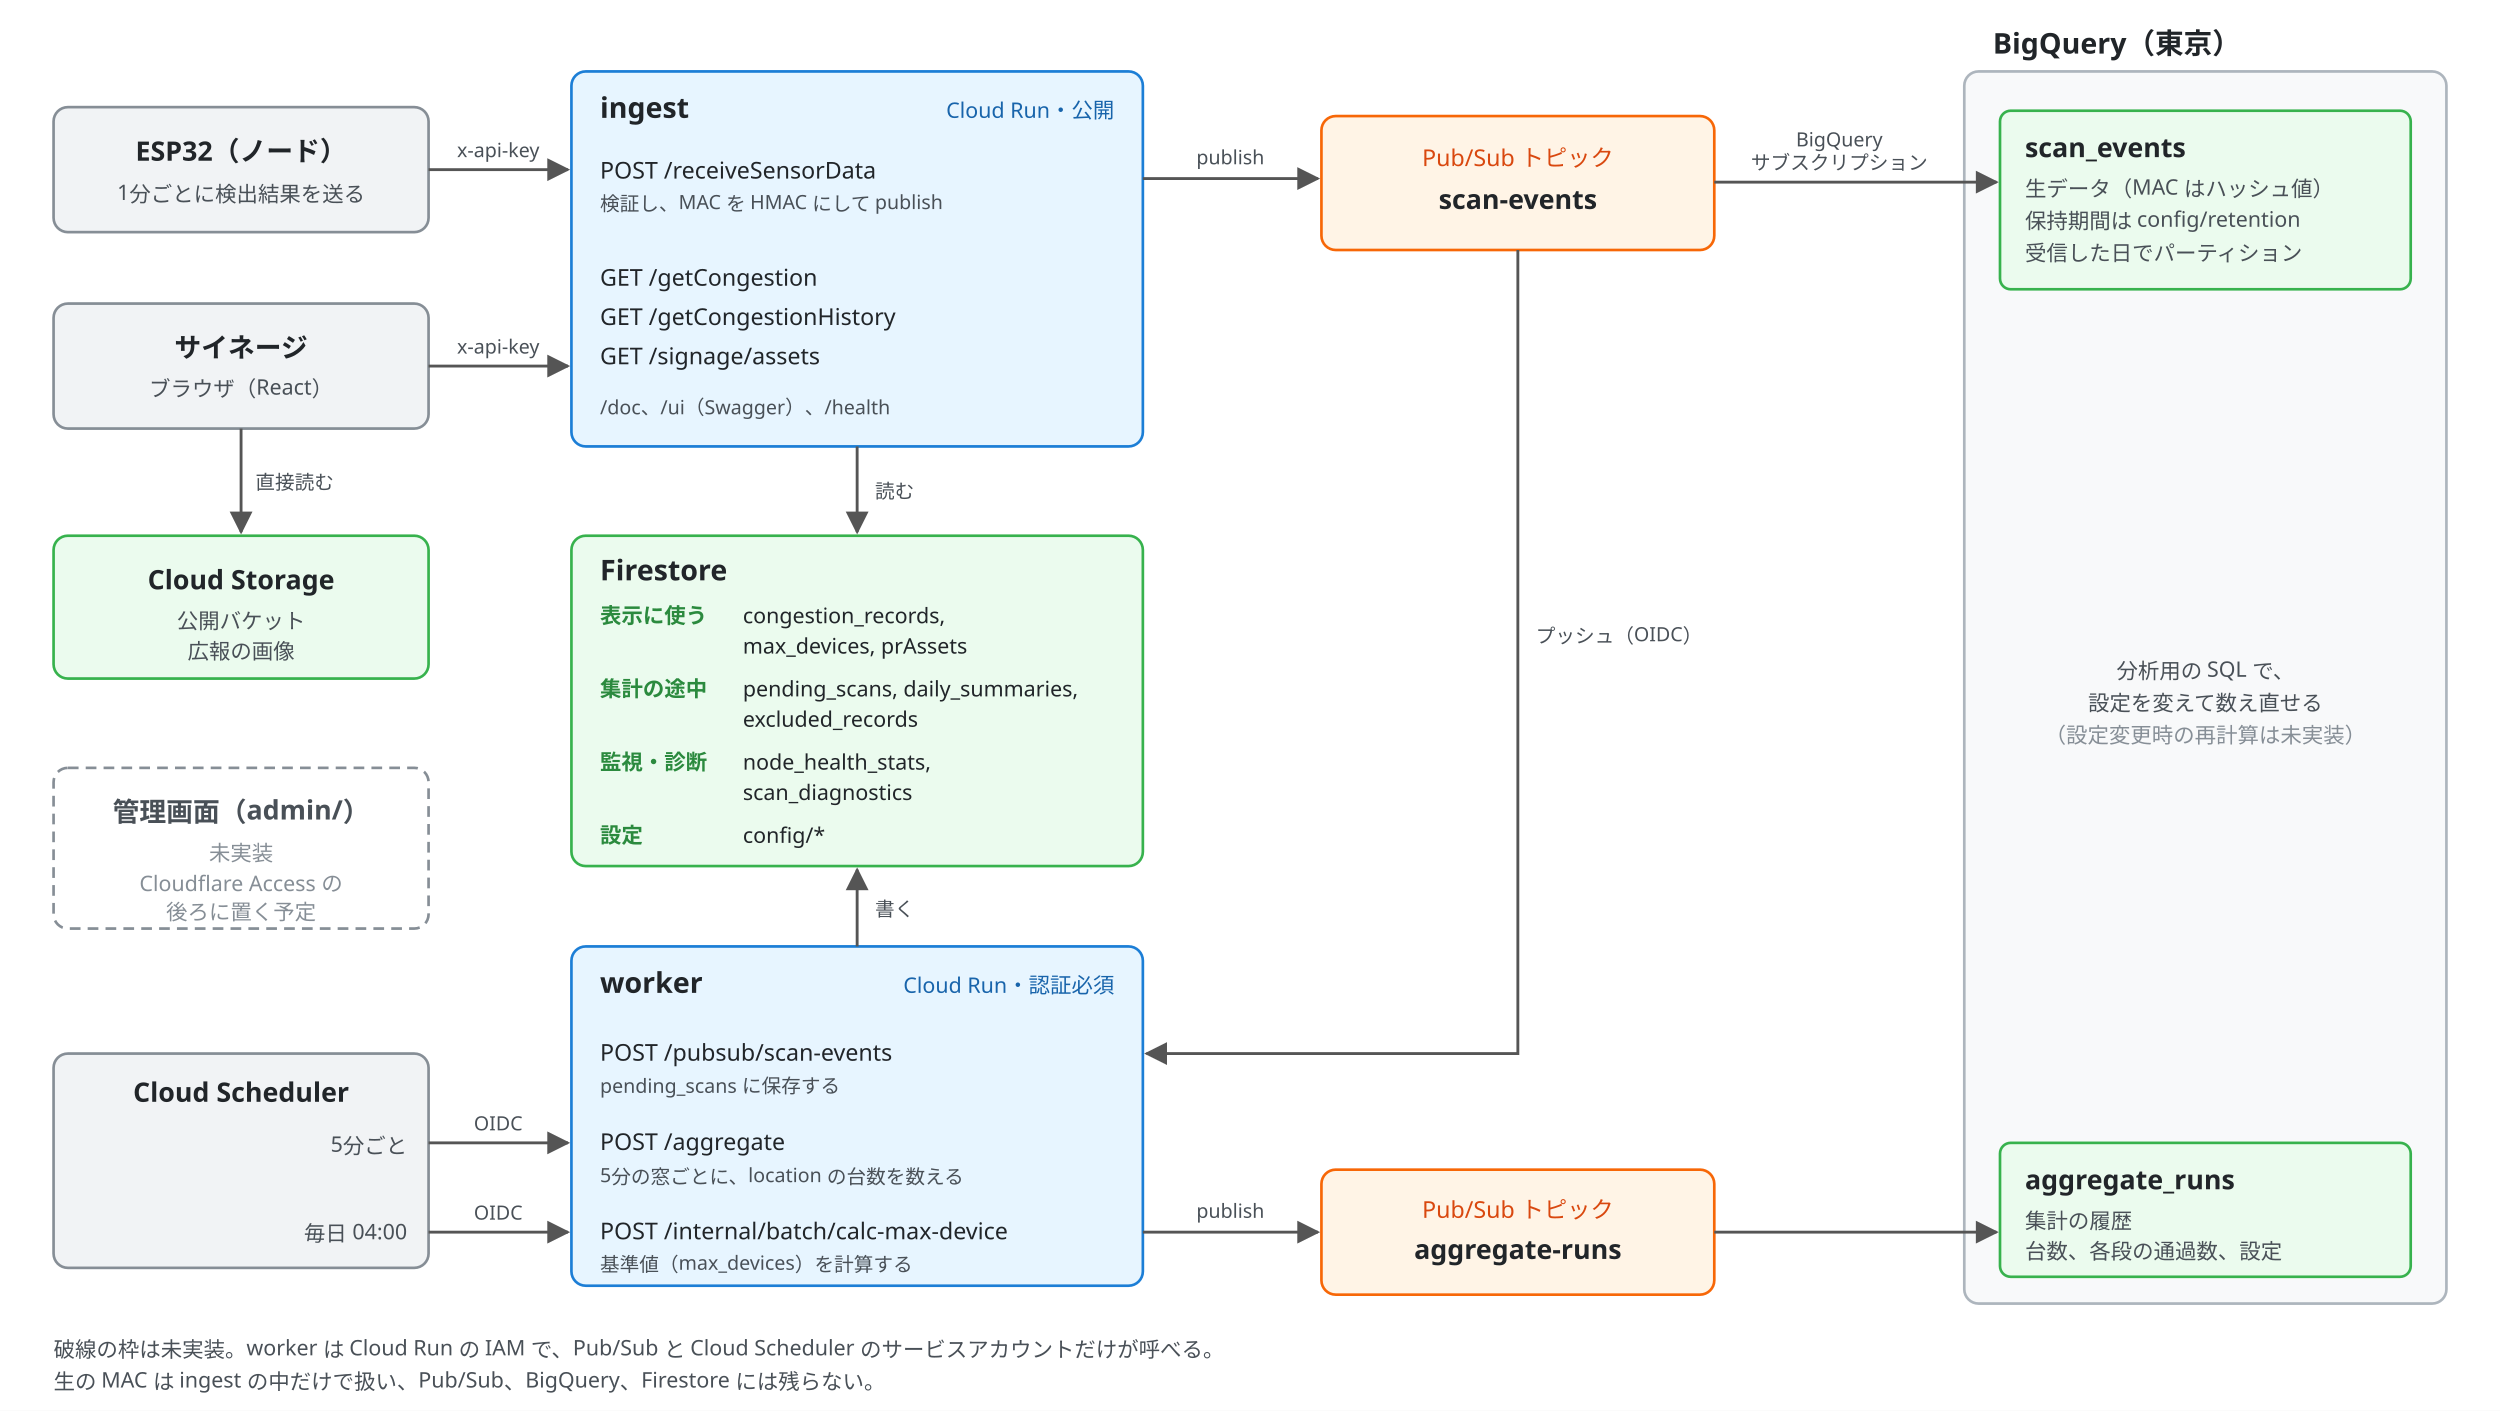
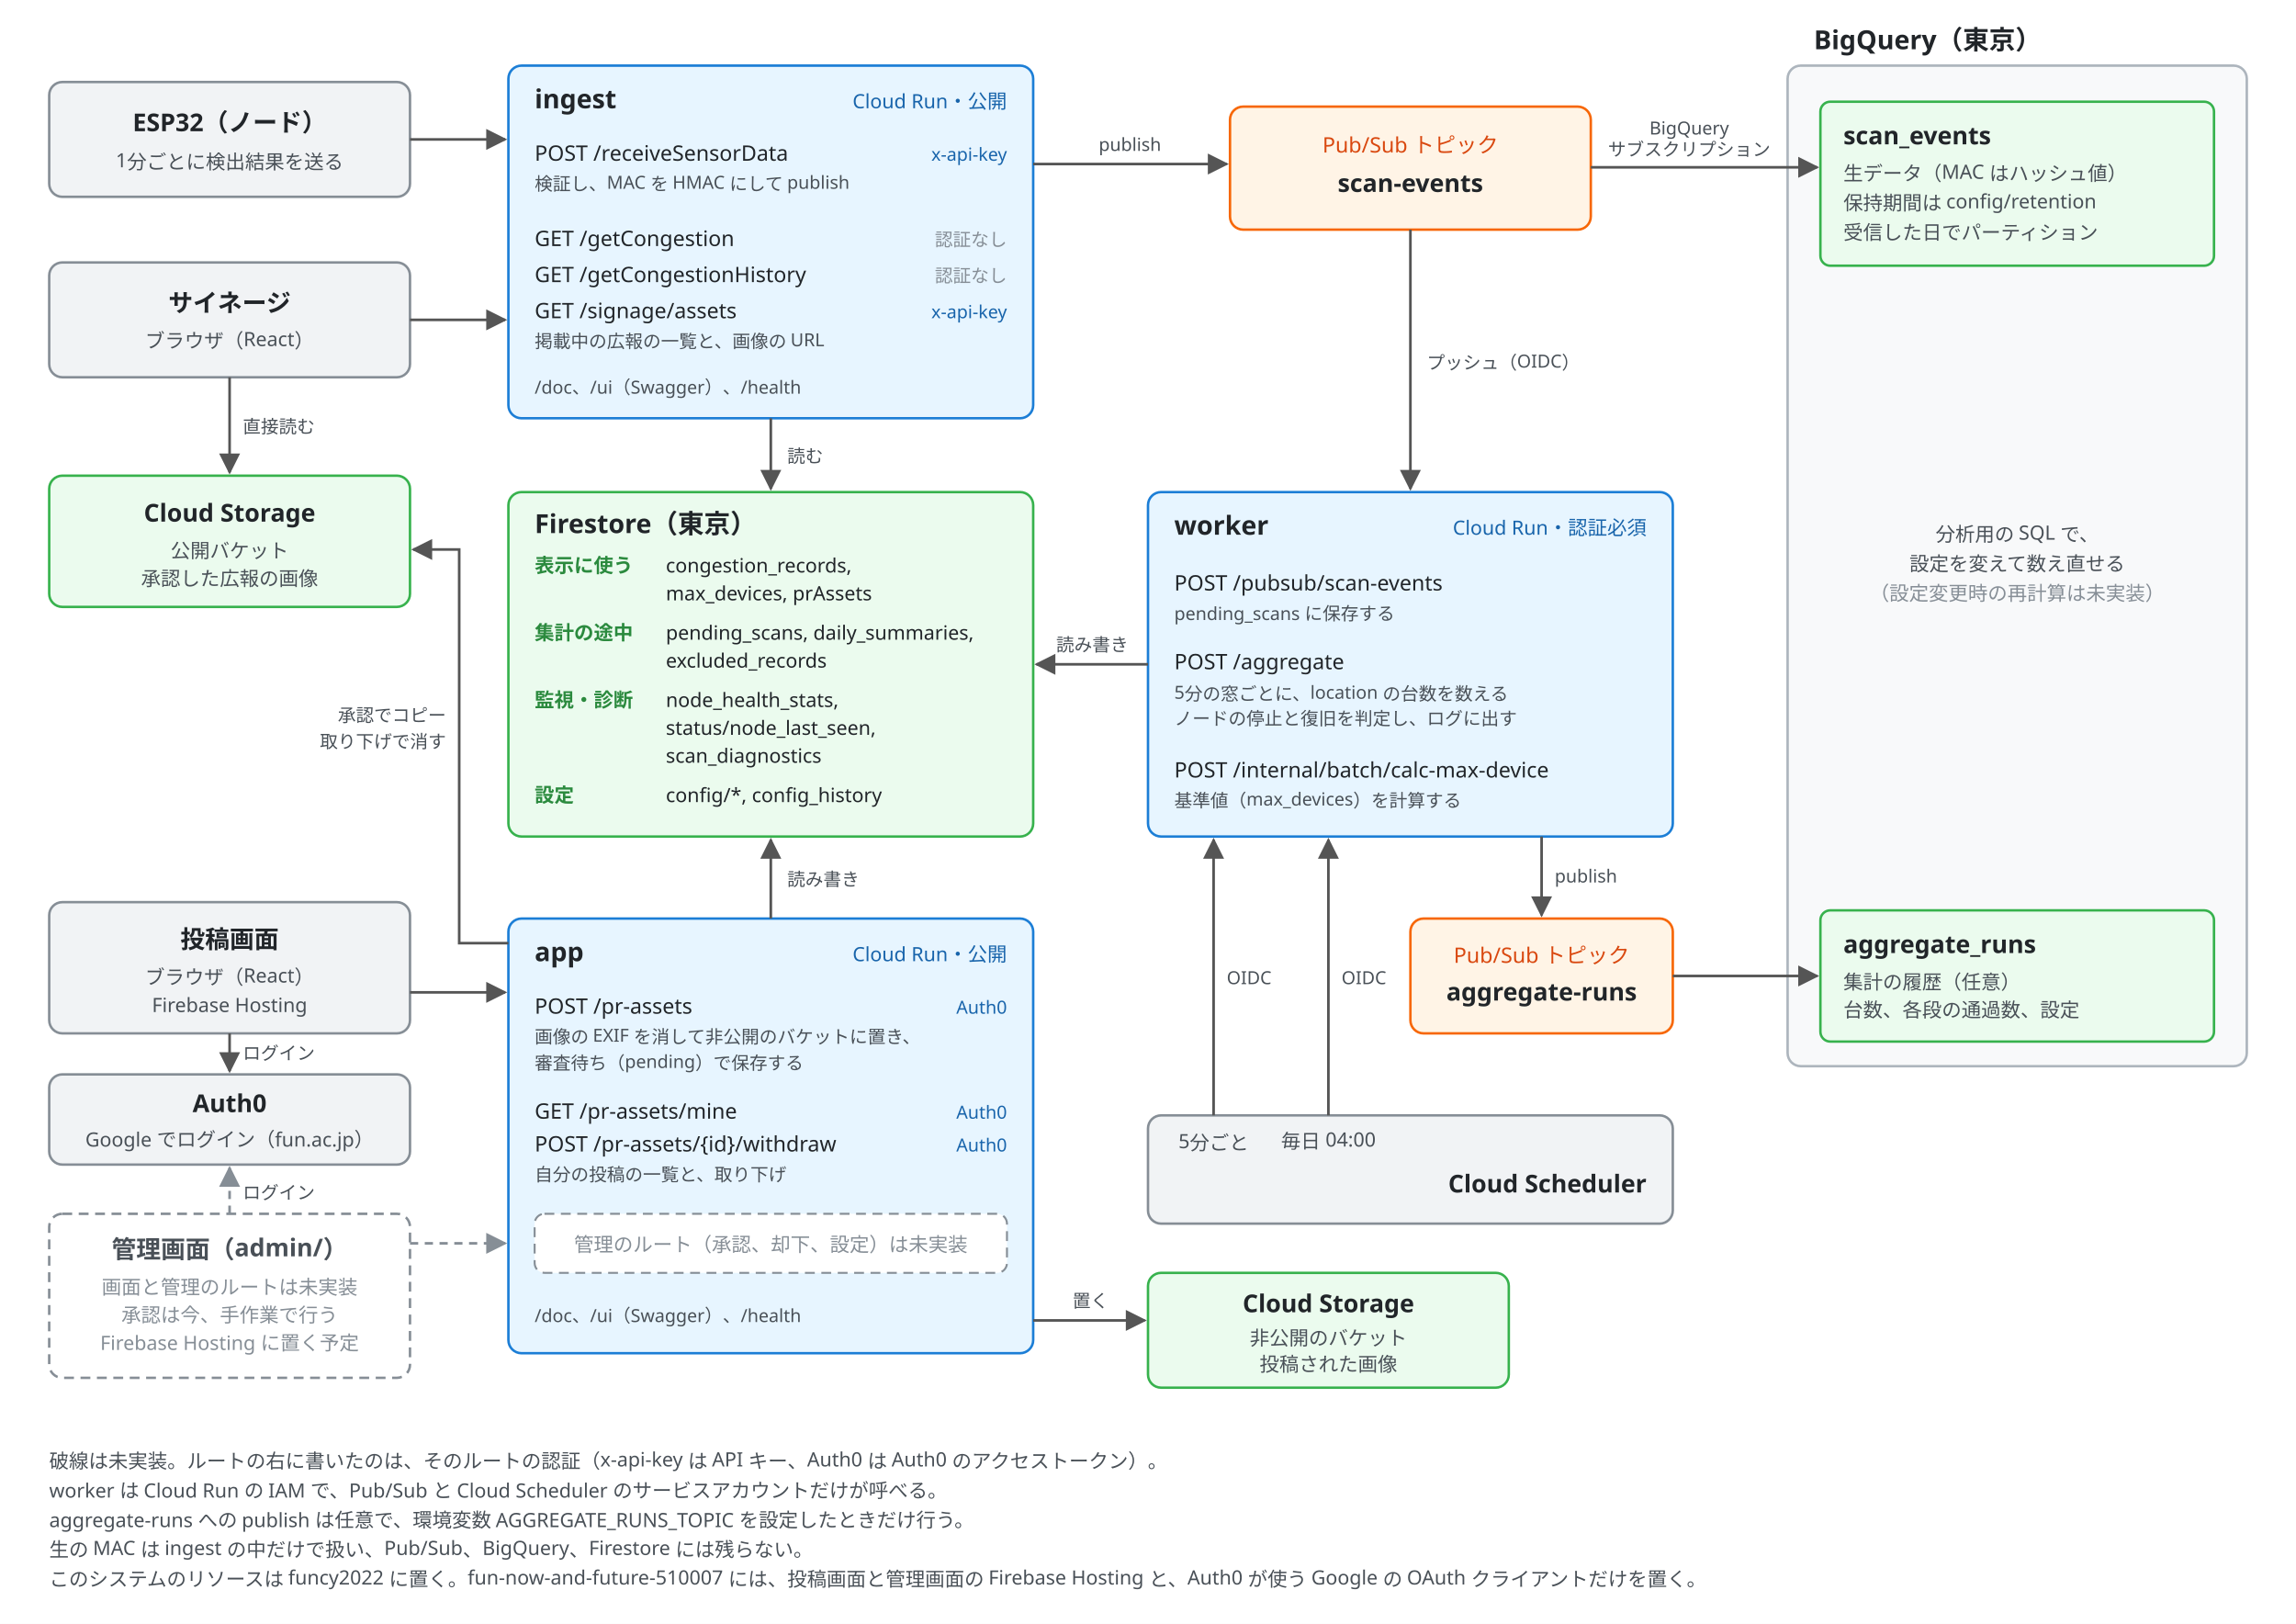
- <svg xmlns="http://www.w3.org/2000/svg" width="1400" height="790" viewBox="0 0 1400 790" font-family="'Hiragino Sans', 'Hiragino Kaku Gothic ProN', 'Noto Sans JP', 'Yu Gothic', Meiryo, sans-serif">
+ <svg xmlns="http://www.w3.org/2000/svg" width="1400" height="990" viewBox="0 0 1400 990" font-family="'Hiragino Sans', 'Hiragino Kaku Gothic ProN', 'Noto Sans JP', 'Yu Gothic', Meiryo, sans-serif">
  <defs>
    <marker id="arrow" viewBox="0 0 10 10" refX="9" refY="5" markerWidth="8" markerHeight="8" orient="auto-start-reverse">
      <path d="M0,0 L10,5 L0,10 z" fill="#555555" />
    </marker>
+     <marker id="arrow-planned" viewBox="0 0 10 10" refX="9" refY="5" markerWidth="8" markerHeight="8" orient="auto-start-reverse">
+       <path d="M0,0 L10,5 L0,10 z" fill="#868e96" />
+     </marker>
  </defs>
-   <rect x="0" y="0" width="1400" height="790" fill="#ffffff" />
+   <rect x="0" y="0" width="1400" height="990" fill="#ffffff" />
  <g id="esp32">
-     <rect x="30" y="60" width="210" height="70" rx="8" fill="#f1f3f5" stroke="#868e96" stroke-width="1.5" />
-     <text x="135" y="90" font-size="15" font-weight="bold" text-anchor="middle" fill="#212529">ESP32（ノード）</text>
-     <text x="135" y="112" font-size="12" text-anchor="middle" fill="#495057">1分ごとに検出結果を送る</text>
+     <rect x="30" y="50" width="220" height="70" rx="8" fill="#f1f3f5" stroke="#868e96" stroke-width="1.5" />
+     <text x="140" y="80" font-size="15" font-weight="bold" text-anchor="middle" fill="#212529">ESP32（ノード）</text>
+     <text x="140" y="102" font-size="12" text-anchor="middle" fill="#495057">1分ごとに検出結果を送る</text>
  </g>
  <g id="signage">
-     <rect x="30" y="170" width="210" height="70" rx="8" fill="#f1f3f5" stroke="#868e96" stroke-width="1.5" />
-     <text x="135" y="200" font-size="15" font-weight="bold" text-anchor="middle" fill="#212529">サイネージ</text>
-     <text x="135" y="222" font-size="12" text-anchor="middle" fill="#495057">ブラウザ（React）</text>
+     <rect x="30" y="160" width="220" height="70" rx="8" fill="#f1f3f5" stroke="#868e96" stroke-width="1.5" />
+     <text x="140" y="190" font-size="15" font-weight="bold" text-anchor="middle" fill="#212529">サイネージ</text>
+     <text x="140" y="212" font-size="12" text-anchor="middle" fill="#495057">ブラウザ（React）</text>
  </g>
-   <g id="storage">
-     <rect x="30" y="300" width="210" height="80" rx="8" fill="#ebfbee" stroke="#37b24d" stroke-width="1.5" />
-     <text x="135" y="330" font-size="15" font-weight="bold" text-anchor="middle" fill="#212529">Cloud Storage</text>
-     <text x="135" y="352" font-size="12" text-anchor="middle" fill="#495057">公開バケット</text>
-     <text x="135" y="369" font-size="12" text-anchor="middle" fill="#495057">広報の画像</text>
+   <g id="public-bucket">
+     <rect x="30" y="290" width="220" height="80" rx="8" fill="#ebfbee" stroke="#37b24d" stroke-width="1.5" />
+     <text x="140" y="318" font-size="15" font-weight="bold" text-anchor="middle" fill="#212529">Cloud Storage</text>
+     <text x="140" y="340" font-size="12" text-anchor="middle" fill="#495057">公開バケット</text>
+     <text x="140" y="357" font-size="12" text-anchor="middle" fill="#495057">承認した広報の画像</text>
+   </g>
+   <g id="post">
+     <rect x="30" y="550" width="220" height="80" rx="8" fill="#f1f3f5" stroke="#868e96" stroke-width="1.5" />
+     <text x="140" y="578" font-size="15" font-weight="bold" text-anchor="middle" fill="#212529">投稿画面</text>
+     <text x="140" y="600" font-size="12" text-anchor="middle" fill="#495057">ブラウザ（React）</text>
+     <text x="140" y="617" font-size="12" text-anchor="middle" fill="#495057">Firebase Hosting</text>
+   </g>
+   <g id="auth0">
+     <rect x="30" y="655" width="220" height="55" rx="8" fill="#f1f3f5" stroke="#868e96" stroke-width="1.5" />
+     <text x="140" y="678" font-size="15" font-weight="bold" text-anchor="middle" fill="#212529">Auth0</text>
+     <text x="140" y="699" font-size="12" text-anchor="middle" fill="#495057">Google でログイン（fun.ac.jp）</text>
  </g>
  <g id="admin">
-     <rect x="30" y="430" width="210" height="90" rx="8" fill="#ffffff" stroke="#868e96" stroke-width="1.5" stroke-dasharray="6 4" />
-     <text x="135" y="460" font-size="15" font-weight="bold" text-anchor="middle" fill="#495057">管理画面（admin/）</text>
-     <text x="135" y="482" font-size="12" text-anchor="middle" fill="#868e96">未実装</text>
-     <text x="135" y="499" font-size="12" text-anchor="middle" fill="#868e96">Cloudflare Access の</text>
-     <text x="135" y="515" font-size="12" text-anchor="middle" fill="#868e96">後ろに置く予定</text>
+     <rect x="30" y="740" width="220" height="100" rx="8" fill="#ffffff" stroke="#868e96" stroke-width="1.5" stroke-dasharray="6 4" />
+     <text x="140" y="767" font-size="15" font-weight="bold" text-anchor="middle" fill="#495057">管理画面（admin/）</text>
+     <text x="140" y="789" font-size="12" text-anchor="middle" fill="#868e96">画面と管理のルートは未実装</text>
+     <text x="140" y="806" font-size="12" text-anchor="middle" fill="#868e96">承認は今、手作業で行う</text>
+     <text x="140" y="823" font-size="12" text-anchor="middle" fill="#868e96">Firebase Hosting に置く予定</text>
+   </g>
+   <g id="ingest">
+     <rect x="310" y="40" width="320" height="215" rx="8" fill="#e7f5ff" stroke="#1c7ed6" stroke-width="1.5" />
+     <text x="326" y="66" font-size="16" font-weight="bold" fill="#212529">ingest</text>
+     <text x="614" y="66" font-size="12" text-anchor="end" fill="#1864ab">Cloud Run・公開</text>
+     <text x="326" y="98" font-size="13" fill="#212529">POST /receiveSensorData</text>
+     <text x="614" y="98" font-size="11" text-anchor="end" fill="#1864ab">x-api-key</text>
+     <text x="326" y="116" font-size="11" fill="#495057">検証し、MAC を HMAC にして publish</text>
+     <text x="326" y="150" font-size="13" fill="#212529">GET /getCongestion</text>
+     <text x="614" y="150" font-size="11" text-anchor="end" fill="#868e96">認証なし</text>
+     <text x="326" y="172" font-size="13" fill="#212529">GET /getCongestionHistory</text>
+     <text x="614" y="172" font-size="11" text-anchor="end" fill="#868e96">認証なし</text>
+     <text x="326" y="194" font-size="13" fill="#212529">GET /signage/assets</text>
+     <text x="614" y="194" font-size="11" text-anchor="end" fill="#1864ab">x-api-key</text>
+     <text x="326" y="212" font-size="11" fill="#495057">掲載中の広報の一覧と、画像の URL</text>
+     <text x="326" y="240" font-size="11" fill="#495057">/doc、/ui（Swagger）、/health</text>
+   </g>
+   <g id="app">
+     <rect x="310" y="560" width="320" height="265" rx="8" fill="#e7f5ff" stroke="#1c7ed6" stroke-width="1.5" />
+     <text x="326" y="586" font-size="16" font-weight="bold" fill="#212529">app</text>
+     <text x="614" y="586" font-size="12" text-anchor="end" fill="#1864ab">Cloud Run・公開</text>
+     <text x="326" y="618" font-size="13" fill="#212529">POST /pr-assets</text>
+     <text x="614" y="618" font-size="11" text-anchor="end" fill="#1864ab">Auth0</text>
+     <text x="326" y="636" font-size="11" fill="#495057">画像の EXIF を消して非公開のバケットに置き、</text>
+     <text x="326" y="652" font-size="11" fill="#495057">審査待ち（pending）で保存する</text>
+     <text x="326" y="682" font-size="13" fill="#212529">GET /pr-assets/mine</text>
+     <text x="614" y="682" font-size="11" text-anchor="end" fill="#1864ab">Auth0</text>
+     <text x="326" y="702" font-size="13" fill="#212529">POST /pr-assets/{id}/withdraw</text>
+     <text x="614" y="702" font-size="11" text-anchor="end" fill="#1864ab">Auth0</text>
+     <text x="326" y="720" font-size="11" fill="#495057">自分の投稿の一覧と、取り下げ</text>
+     <rect x="326" y="740" width="288" height="36" rx="6" fill="#ffffff" stroke="#868e96" stroke-width="1.2" stroke-dasharray="6 4" />
+     <text x="470" y="763" font-size="12" text-anchor="middle" fill="#868e96">管理のルート（承認、却下、設定）は未実装</text>
+     <text x="326" y="806" font-size="11" fill="#495057">/doc、/ui（Swagger）、/health</text>
+   </g>
+   <g id="worker">
+     <rect x="700" y="300" width="320" height="210" rx="8" fill="#e7f5ff" stroke="#1c7ed6" stroke-width="1.5" />
+     <text x="716" y="326" font-size="16" font-weight="bold" fill="#212529">worker</text>
+     <text x="1004" y="326" font-size="12" text-anchor="end" fill="#1864ab">Cloud Run・認証必須</text>
+     <text x="716" y="360" font-size="13" fill="#212529">POST /pubsub/scan-events</text>
+     <text x="716" y="378" font-size="11" fill="#495057">pending_scans に保存する</text>
+     <text x="716" y="408" font-size="13" fill="#212529">POST /aggregate</text>
+     <text x="716" y="426" font-size="11" fill="#495057">5分の窓ごとに、location の台数を数える</text>
+     <text x="716" y="442" font-size="11" fill="#495057">ノードの停止と復旧を判定し、ログに出す</text>
+     <text x="716" y="474" font-size="13" fill="#212529">POST /internal/batch/calc-max-device</text>
+     <text x="716" y="492" font-size="11" fill="#495057">基準値（max_devices）を計算する</text>
+   </g>
+   <g id="firestore">
+     <rect x="310" y="300" width="320" height="210" rx="8" fill="#ebfbee" stroke="#37b24d" stroke-width="1.5" />
+     <text x="326" y="325" font-size="16" font-weight="bold" fill="#212529">Firestore（東京）</text>
+     <g font-size="12">
+       <text x="326" y="349" font-weight="bold" fill="#2b8a3e">表示に使う</text>
+       <text x="406" y="349" fill="#212529">congestion_records,</text>
+       <text x="406" y="366" fill="#212529">max_devices, prAssets</text>
+       <text x="326" y="390" font-weight="bold" fill="#2b8a3e">集計の途中</text>
+       <text x="406" y="390" fill="#212529">pending_scans, daily_summaries,</text>
+       <text x="406" y="407" fill="#212529">excluded_records</text>
+       <text x="326" y="431" font-weight="bold" fill="#2b8a3e">監視・診断</text>
+       <text x="406" y="431" fill="#212529">node_health_stats,</text>
+       <text x="406" y="448" fill="#212529">status/node_last_seen,</text>
+       <text x="406" y="465" fill="#212529">scan_diagnostics</text>
+       <text x="326" y="489" font-weight="bold" fill="#2b8a3e">設定</text>
+       <text x="406" y="489" fill="#212529">config/*, config_history</text>
+     </g>
+   </g>
+   <g id="private-bucket">
+     <rect x="700" y="776" width="220" height="70" rx="8" fill="#ebfbee" stroke="#37b24d" stroke-width="1.5" />
+     <text x="810" y="800" font-size="15" font-weight="bold" text-anchor="middle" fill="#212529">Cloud Storage</text>
+     <text x="810" y="820" font-size="12" text-anchor="middle" fill="#495057">非公開のバケット</text>
+     <text x="810" y="836" font-size="12" text-anchor="middle" fill="#495057">投稿された画像</text>
+   </g>
+   <g id="topic-scan-events">
+     <rect x="750" y="65" width="220" height="75" rx="8" fill="#fff4e6" stroke="#f76707" stroke-width="1.5" />
+     <text x="860" y="93" font-size="13" text-anchor="middle" fill="#d9480f">Pub/Sub トピック</text>
+     <text x="860" y="117" font-size="15" font-weight="bold" text-anchor="middle" fill="#212529">scan-events</text>
+   </g>
+   <g id="topic-aggregate-runs">
+     <rect x="860" y="560" width="160" height="70" rx="8" fill="#fff4e6" stroke="#f76707" stroke-width="1.5" />
+     <text x="940" y="587" font-size="13" text-anchor="middle" fill="#d9480f">Pub/Sub トピック</text>
+     <text x="940" y="610" font-size="15" font-weight="bold" text-anchor="middle" fill="#212529">aggregate-runs</text>
  </g>
  <g id="scheduler">
-     <rect x="30" y="590" width="210" height="120" rx="8" fill="#f1f3f5" stroke="#868e96" stroke-width="1.5" />
-     <text x="135" y="617" font-size="15" font-weight="bold" text-anchor="middle" fill="#212529">Cloud Scheduler</text>
-     <text x="228" y="645" font-size="12" text-anchor="end" fill="#495057">5分ごと</text>
-     <text x="228" y="695" font-size="12" text-anchor="end" fill="#495057">毎日 04:00</text>
-   </g>
-   <g id="ingest">
-     <rect x="320" y="40" width="320" height="210" rx="8" fill="#e7f5ff" stroke="#1c7ed6" stroke-width="1.5" />
-     <text x="336" y="66" font-size="16" font-weight="bold" fill="#212529">ingest</text>
-     <text x="624" y="66" font-size="12" text-anchor="end" fill="#1864ab">Cloud Run・公開</text>
-     <text x="336" y="100" font-size="13" fill="#212529">POST /receiveSensorData</text>
-     <text x="336" y="118" font-size="11" fill="#495057">検証し、MAC を HMAC にして publish</text>
-     <text x="336" y="160" font-size="13" fill="#212529">GET /getCongestion</text>
-     <text x="336" y="182" font-size="13" fill="#212529">GET /getCongestionHistory</text>
-     <text x="336" y="204" font-size="13" fill="#212529">GET /signage/assets</text>
-     <text x="336" y="232" font-size="11" fill="#495057">/doc、/ui（Swagger）、/health</text>
-   </g>
-   <g id="worker">
-     <rect x="320" y="530" width="320" height="190" rx="8" fill="#e7f5ff" stroke="#1c7ed6" stroke-width="1.5" />
-     <text x="336" y="556" font-size="16" font-weight="bold" fill="#212529">worker</text>
-     <text x="624" y="556" font-size="12" text-anchor="end" fill="#1864ab">Cloud Run・認証必須</text>
-     <text x="336" y="594" font-size="13" fill="#212529">POST /pubsub/scan-events</text>
-     <text x="336" y="612" font-size="11" fill="#495057">pending_scans に保存する</text>
-     <text x="336" y="644" font-size="13" fill="#212529">POST /aggregate</text>
-     <text x="336" y="662" font-size="11" fill="#495057">5分の窓ごとに、location の台数を数える</text>
-     <text x="336" y="694" font-size="13" fill="#212529">POST /internal/batch/calc-max-device</text>
-     <text x="336" y="712" font-size="11" fill="#495057">基準値（max_devices）を計算する</text>
-   </g>
-   <g id="firestore">
-     <rect x="320" y="300" width="320" height="185" rx="8" fill="#ebfbee" stroke="#37b24d" stroke-width="1.5" />
-     <text x="336" y="325" font-size="16" font-weight="bold" fill="#212529">Firestore</text>
-     <g font-size="12">
-       <text x="336" y="349" font-weight="bold" fill="#2b8a3e">表示に使う</text>
-       <text x="416" y="349" fill="#212529">congestion_records,</text>
-       <text x="416" y="366" fill="#212529">max_devices, prAssets</text>
-       <text x="336" y="390" font-weight="bold" fill="#2b8a3e">集計の途中</text>
-       <text x="416" y="390" fill="#212529">pending_scans, daily_summaries,</text>
-       <text x="416" y="407" fill="#212529">excluded_records</text>
-       <text x="336" y="431" font-weight="bold" fill="#2b8a3e">監視・診断</text>
-       <text x="416" y="431" fill="#212529">node_health_stats,</text>
-       <text x="416" y="448" fill="#212529">scan_diagnostics</text>
-       <text x="336" y="472" font-weight="bold" fill="#2b8a3e">設定</text>
-       <text x="416" y="472" fill="#212529">config/*</text>
-     </g>
-   </g>
-   <g id="topic-scan-events">
-     <rect x="740" y="65" width="220" height="75" rx="8" fill="#fff4e6" stroke="#f76707" stroke-width="1.5" />
-     <text x="850" y="93" font-size="13" text-anchor="middle" fill="#d9480f">Pub/Sub トピック</text>
-     <text x="850" y="117" font-size="15" font-weight="bold" text-anchor="middle" fill="#212529">scan-events</text>
-   </g>
-   <g id="topic-aggregate-runs">
-     <rect x="740" y="655" width="220" height="70" rx="8" fill="#fff4e6" stroke="#f76707" stroke-width="1.5" />
-     <text x="850" y="682" font-size="13" text-anchor="middle" fill="#d9480f">Pub/Sub トピック</text>
-     <text x="850" y="705" font-size="15" font-weight="bold" text-anchor="middle" fill="#212529">aggregate-runs</text>
+     <rect x="700" y="680" width="320" height="66" rx="8" fill="#f1f3f5" stroke="#868e96" stroke-width="1.5" />
+     <text x="740" y="700" font-size="12" text-anchor="middle" fill="#495057">5分ごと</text>
+     <text x="810" y="700" font-size="12" text-anchor="middle" fill="#495057">毎日 04:00</text>
+     <text x="1004" y="727" font-size="15" font-weight="bold" text-anchor="end" fill="#212529">Cloud Scheduler</text>
  </g>
  <g id="bigquery">
-     <rect x="1100" y="40" width="270" height="690" rx="8" fill="#f8f9fa" stroke="#adb5bd" stroke-width="1.5" />
-     <text x="1116" y="30" font-size="16" font-weight="bold" fill="#212529">BigQuery（東京）</text>
-     <rect x="1120" y="62" width="230" height="100" rx="6" fill="#ebfbee" stroke="#37b24d" stroke-width="1.5" />
-     <text x="1134" y="88" font-size="15" font-weight="bold" fill="#212529">scan_events</text>
-     <text x="1134" y="110" font-size="12" fill="#495057">生データ（MAC はハッシュ値）</text>
-     <text x="1134" y="128" font-size="12" fill="#495057">保持期間は config/retention</text>
-     <text x="1134" y="146" font-size="12" fill="#495057">受信した日でパーティション</text>
-     <text x="1235" y="380" font-size="12" text-anchor="middle" fill="#495057">分析用の SQL で、</text>
-     <text x="1235" y="398" font-size="12" text-anchor="middle" fill="#495057">設定を変えて数え直せる</text>
-     <text x="1235" y="416" font-size="12" text-anchor="middle" fill="#868e96">（設定変更時の再計算は未実装）</text>
-     <rect x="1120" y="640" width="230" height="75" rx="6" fill="#ebfbee" stroke="#37b24d" stroke-width="1.5" />
-     <text x="1134" y="666" font-size="15" font-weight="bold" fill="#212529">aggregate_runs</text>
-     <text x="1134" y="688" font-size="12" fill="#495057">集計の履歴</text>
-     <text x="1134" y="705" font-size="12" fill="#495057">台数、各段の通過数、設定</text>
+     <rect x="1090" y="40" width="280" height="610" rx="8" fill="#f8f9fa" stroke="#adb5bd" stroke-width="1.5" />
+     <text x="1106" y="30" font-size="16" font-weight="bold" fill="#212529">BigQuery（東京）</text>
+     <rect x="1110" y="62" width="240" height="100" rx="6" fill="#ebfbee" stroke="#37b24d" stroke-width="1.5" />
+     <text x="1124" y="88" font-size="15" font-weight="bold" fill="#212529">scan_events</text>
+     <text x="1124" y="110" font-size="12" fill="#495057">生データ（MAC はハッシュ値）</text>
+     <text x="1124" y="128" font-size="12" fill="#495057">保持期間は config/retention</text>
+     <text x="1124" y="146" font-size="12" fill="#495057">受信した日でパーティション</text>
+     <text x="1230" y="330" font-size="12" text-anchor="middle" fill="#495057">分析用の SQL で、</text>
+     <text x="1230" y="348" font-size="12" text-anchor="middle" fill="#495057">設定を変えて数え直せる</text>
+     <text x="1230" y="366" font-size="12" text-anchor="middle" fill="#868e96">（設定変更時の再計算は未実装）</text>
+     <rect x="1110" y="555" width="240" height="80" rx="6" fill="#ebfbee" stroke="#37b24d" stroke-width="1.5" />
+     <text x="1124" y="581" font-size="15" font-weight="bold" fill="#212529">aggregate_runs</text>
+     <text x="1124" y="603" font-size="12" fill="#495057">集計の履歴（任意）</text>
+     <text x="1124" y="620" font-size="12" fill="#495057">台数、各段の通過数、設定</text>
  </g>
  <g stroke="#555555" stroke-width="1.6" fill="none" marker-end="url(#arrow)">
-     <line x1="240" y1="95" x2="318" y2="95" />
-     <line x1="240" y1="205" x2="318" y2="205" />
-     <line x1="135" y1="240" x2="135" y2="298" />
-     <line x1="640" y1="100" x2="738" y2="100" />
-     <line x1="960" y1="102" x2="1118" y2="102" />
-     <path d="M850 140 V590 H642" />
-     <line x1="480" y1="250" x2="480" y2="298" />
-     <line x1="480" y1="530" x2="480" y2="487" />
-     <line x1="240" y1="640" x2="318" y2="640" />
-     <line x1="240" y1="690" x2="318" y2="690" />
-     <line x1="640" y1="690" x2="738" y2="690" />
-     <line x1="960" y1="690" x2="1118" y2="690" />
+     <line x1="250" y1="85" x2="308" y2="85" />
+     <line x1="250" y1="195" x2="308" y2="195" />
+     <line x1="140" y1="230" x2="140" y2="288" />
+     <line x1="630" y1="100" x2="748" y2="100" />
+     <line x1="970" y1="102" x2="1108" y2="102" />
+     <line x1="860" y1="140" x2="860" y2="298" />
+     <line x1="470" y1="255" x2="470" y2="298" />
+     <line x1="700" y1="405" x2="632" y2="405" />
+     <line x1="470" y1="560" x2="470" y2="512" />
+     <line x1="940" y1="510" x2="940" y2="558" />
+     <line x1="1020" y1="595" x2="1108" y2="595" />
+     <line x1="740" y1="680" x2="740" y2="512" />
+     <line x1="810" y1="680" x2="810" y2="512" />
+     <line x1="250" y1="605" x2="308" y2="605" />
+     <path d="M310 575 H280 V335 H252" />
+     <line x1="630" y1="805" x2="698" y2="805" />
+     <line x1="140" y1="630" x2="140" y2="653" />
+   </g>
+   <g stroke="#868e96" stroke-width="1.6" fill="none" stroke-dasharray="5 4" marker-end="url(#arrow-planned)">
+     <line x1="140" y1="740" x2="140" y2="712" />
+     <line x1="250" y1="758" x2="308" y2="758" />
  </g>
  <g font-size="11" fill="#495057">
-     <text x="279" y="88" text-anchor="middle">x-api-key</text>
-     <text x="279" y="198" text-anchor="middle">x-api-key</text>
-     <text x="143" y="274">直接読む</text>
+     <text x="148" y="264">直接読む</text>
    <text x="689" y="92" text-anchor="middle">publish</text>
    <text x="1030" y="82" text-anchor="middle">BigQuery</text>
    <text x="1030" y="95" text-anchor="middle">サブスクリプション</text>
-     <text x="860" y="360">プッシュ（OIDC）</text>
-     <text x="490" y="279">読む</text>
-     <text x="490" y="513">書く</text>
-     <text x="279" y="633" text-anchor="middle">OIDC</text>
-     <text x="279" y="683" text-anchor="middle">OIDC</text>
-     <text x="689" y="682" text-anchor="middle">publish</text>
+     <text x="870" y="225">プッシュ（OIDC）</text>
+     <text x="480" y="282">読む</text>
+     <text x="666" y="397" text-anchor="middle">読み書き</text>
+     <text x="480" y="540">読み書き</text>
+     <text x="948" y="538">publish</text>
+     <text x="748" y="600">OIDC</text>
+     <text x="818" y="600">OIDC</text>
+     <text x="272" y="440" text-anchor="end">承認でコピー</text>
+     <text x="272" y="456" text-anchor="end">取り下げで消す</text>
+     <text x="665" y="797" text-anchor="middle">置く</text>
+     <text x="148" y="646">ログイン</text>
+     <text x="148" y="731">ログイン</text>
  </g>
  <g font-size="12" fill="#495057">
-     <text x="30" y="760">破線の枠は未実装。worker は Cloud Run の IAM で、Pub/Sub と Cloud Scheduler のサービスアカウントだけが呼べる。</text>
-     <text x="30" y="778">生の MAC は ingest の中だけで扱い、Pub/Sub、BigQuery、Firestore には残らない。</text>
+     <text x="30" y="895">破線は未実装。ルートの右に書いたのは、そのルートの認証（x-api-key は API キー、Auth0 は Auth0 のアクセストークン）。</text>
+     <text x="30" y="913">worker は Cloud Run の IAM で、Pub/Sub と Cloud Scheduler のサービスアカウントだけが呼べる。</text>
+     <text x="30" y="931">aggregate-runs への publish は任意で、環境変数 AGGREGATE_RUNS_TOPIC を設定したときだけ行う。</text>
+     <text x="30" y="949">生の MAC は ingest の中だけで扱い、Pub/Sub、BigQuery、Firestore には残らない。</text>
+     <text x="30" y="967">このシステムのリソースは funcy2022 に置く。fun-now-and-future-510007 には、投稿画面と管理画面の Firebase Hosting と、Auth0 が使う Google の OAuth クライアントだけを置く。</text>
  </g>
</svg>
